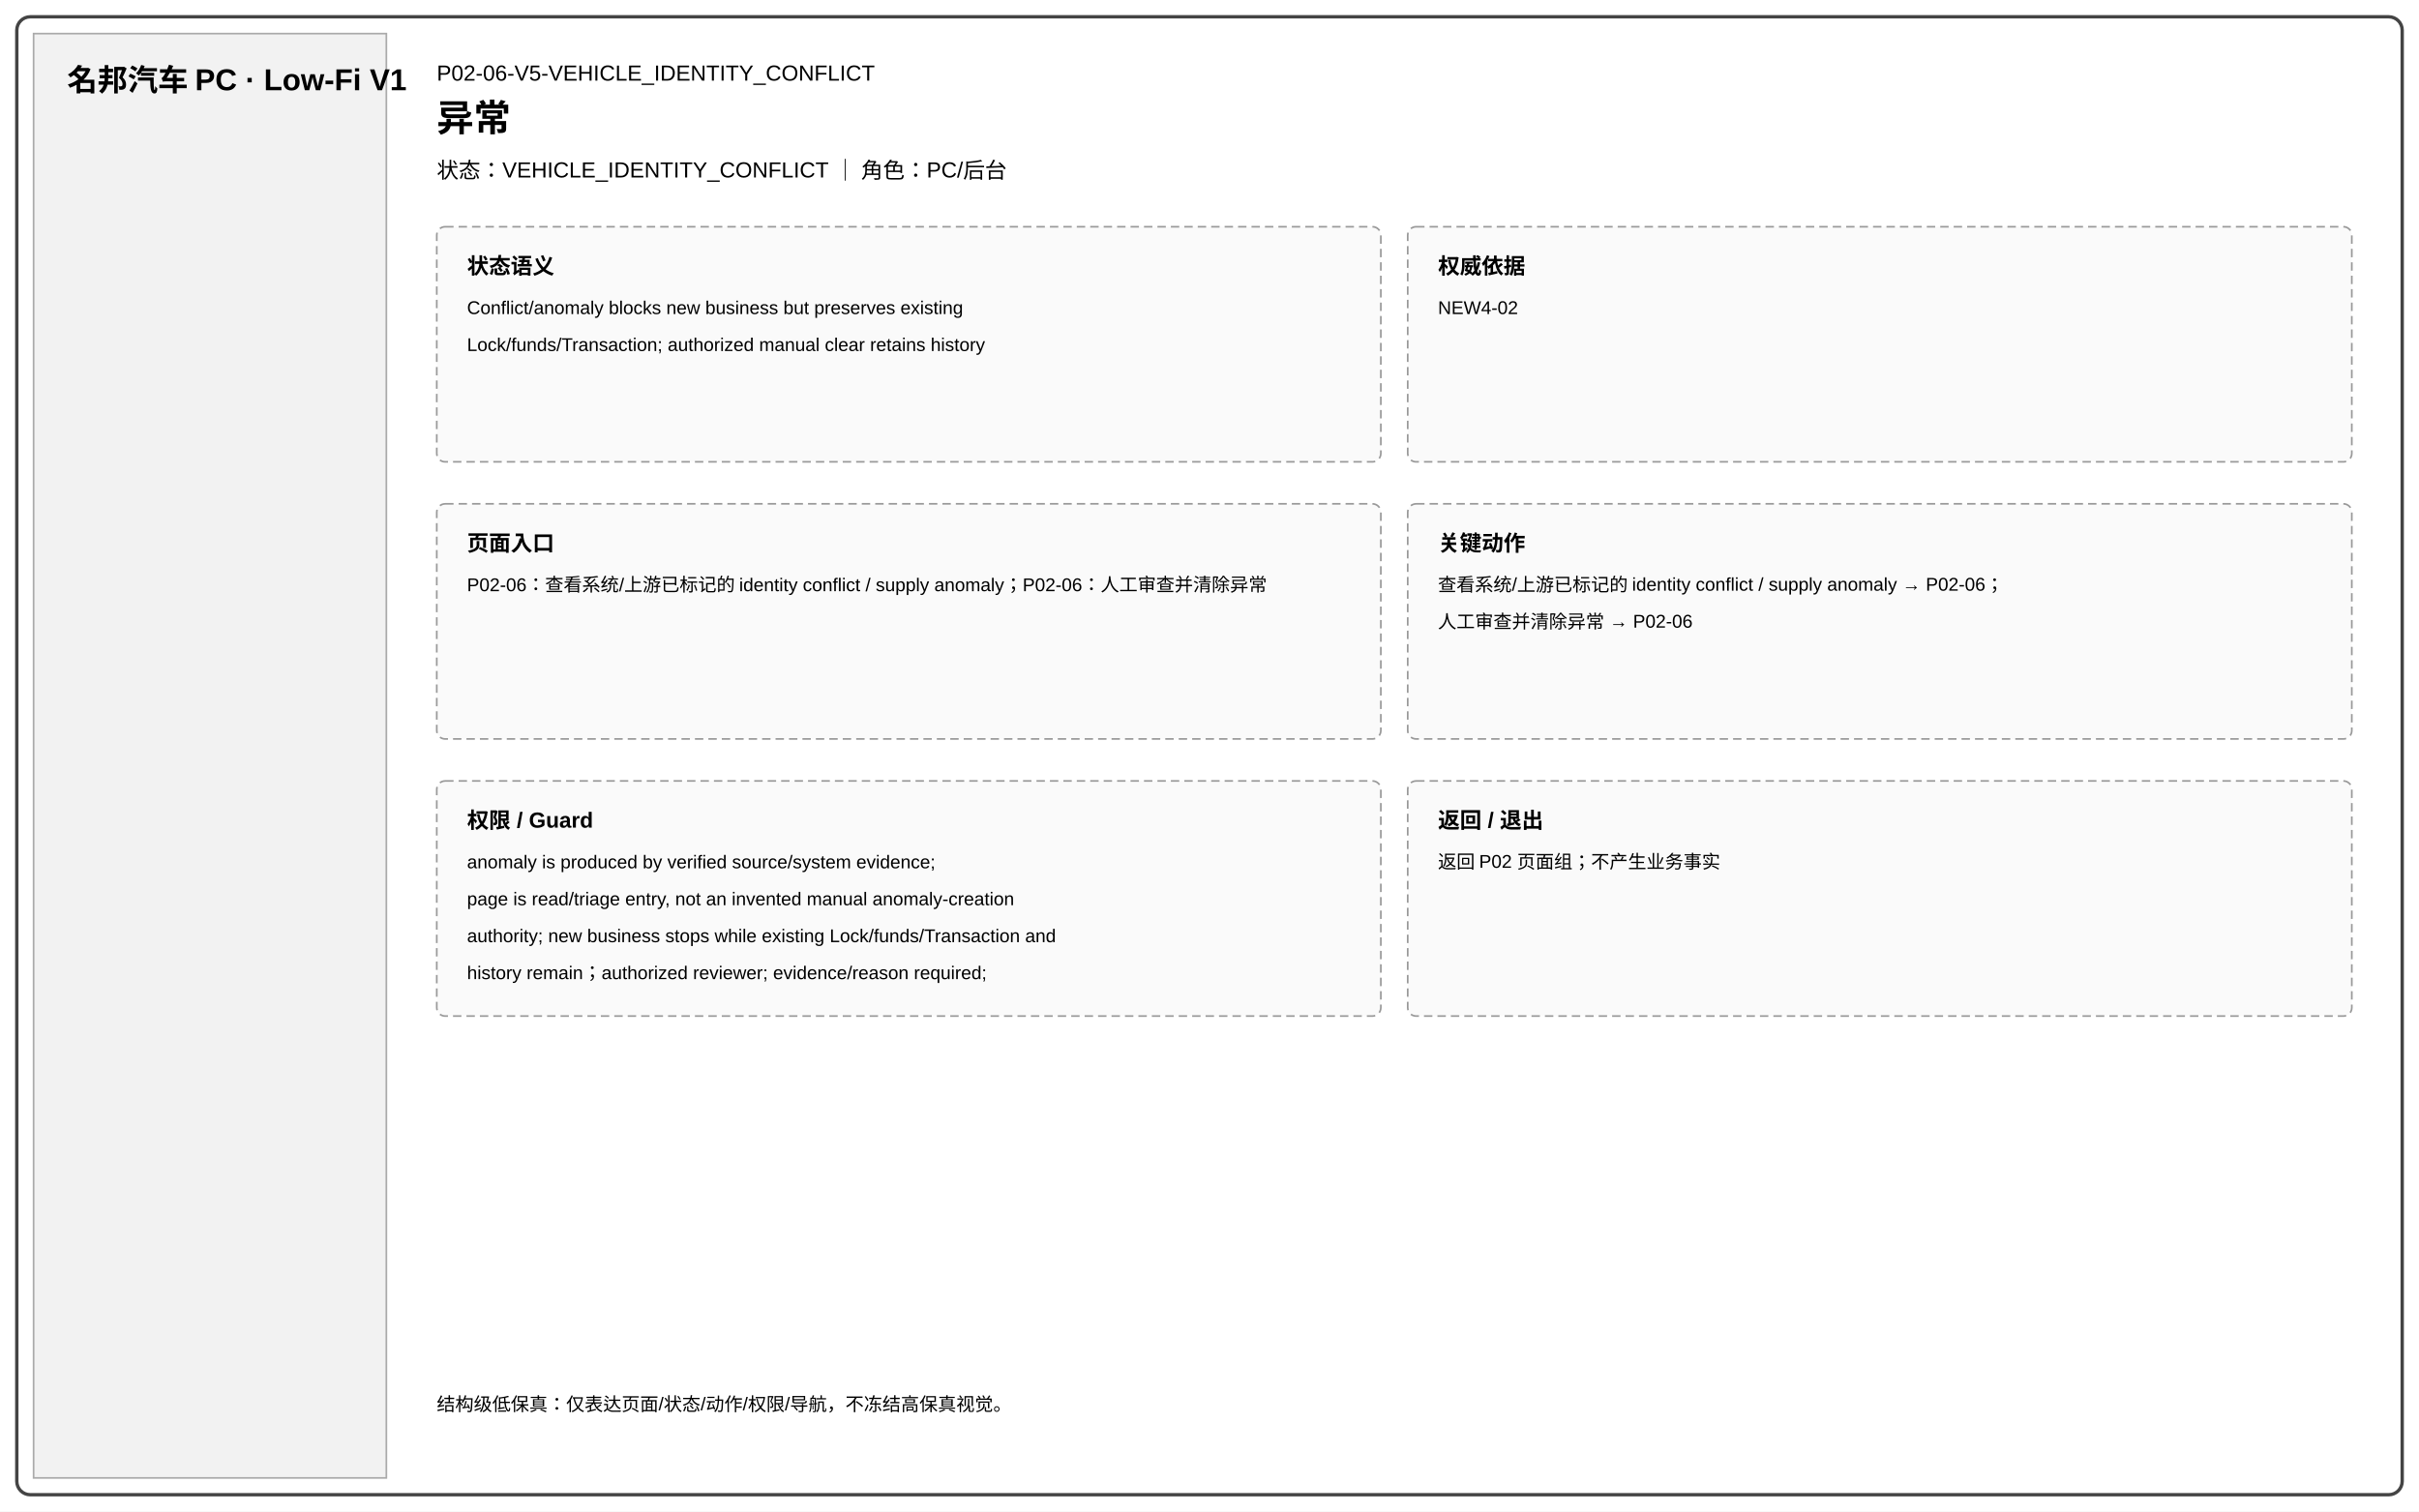
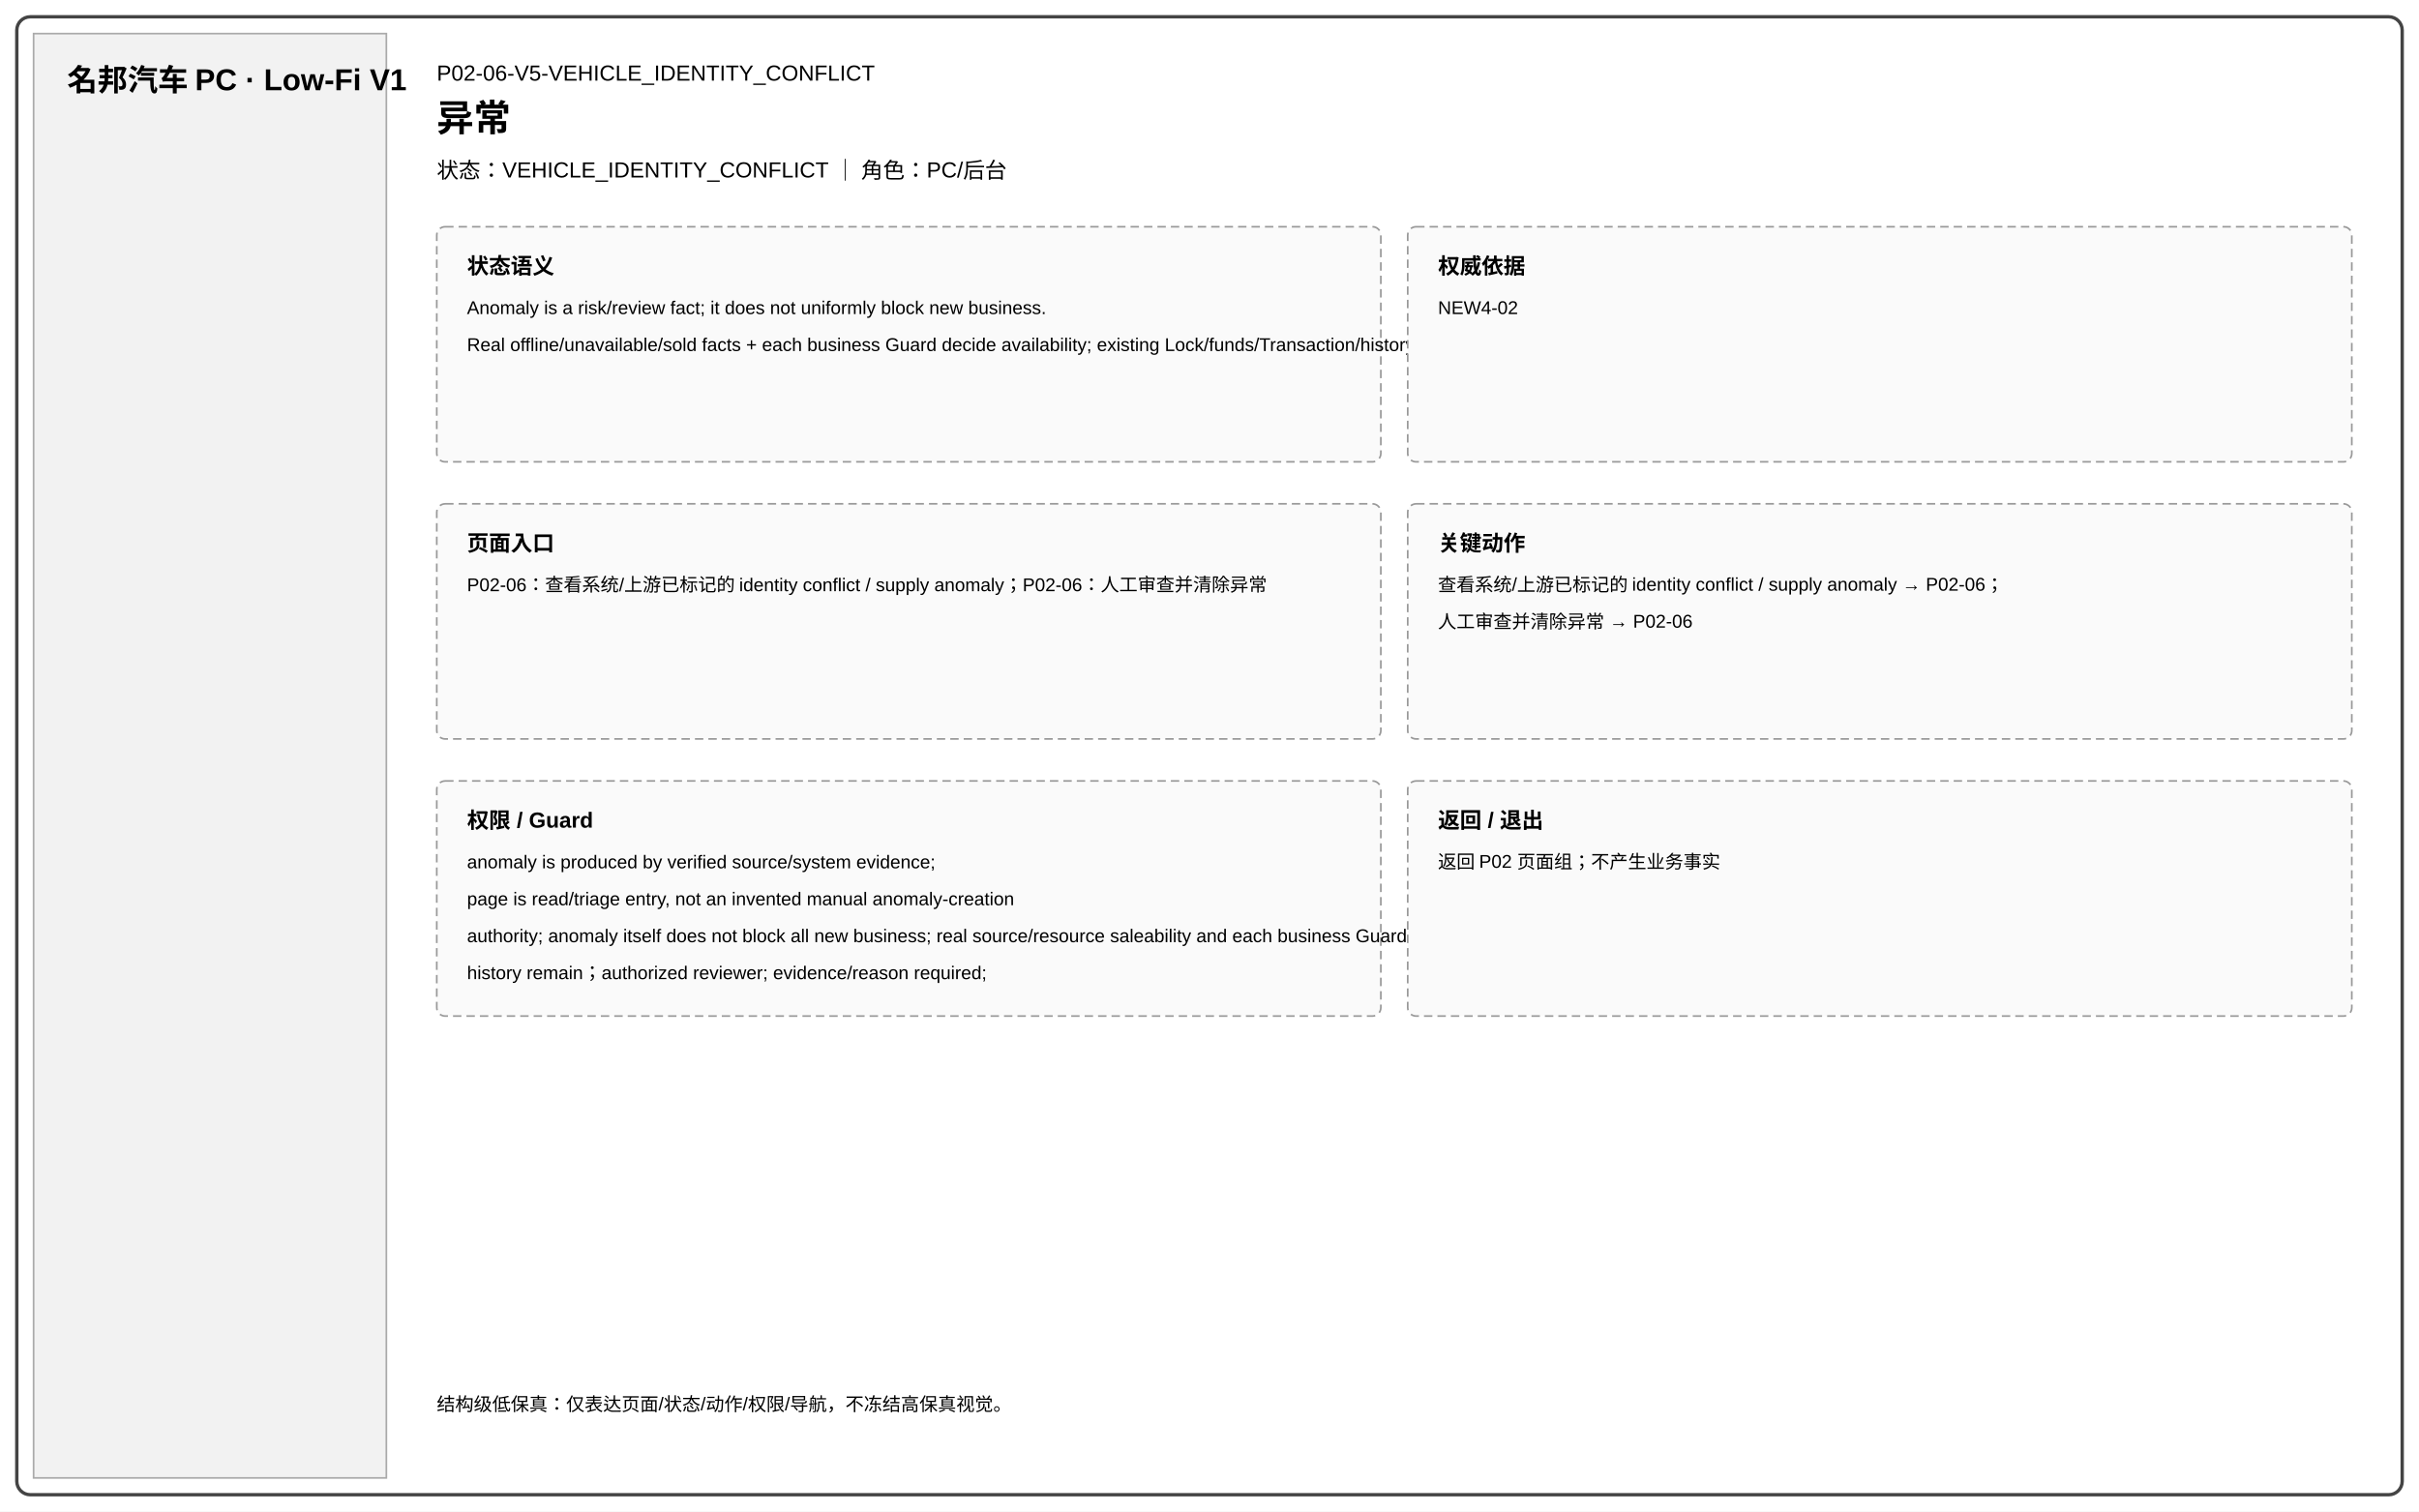
<svg xmlns="http://www.w3.org/2000/svg" width="1440" height="900" viewBox="0 0 1440 900">
  <rect width="100%" height="100%" fill="white" />
  <rect x="10" y="10" width="1420" height="880" rx="8" fill="none" stroke="#444" stroke-width="2" />
  <rect x="20" y="20" width="210" height="860" fill="#f2f2f2" stroke="#aaa" />
  <text x="40" y="54" font-family="Arial,sans-serif" font-size="18" font-weight="bold">名邦汽车 PC · Low-Fi V1</text>
  <text x="260" y="48" font-family="Arial,sans-serif" font-size="13">P02-06-V5-VEHICLE_IDENTITY_CONFLICT</text>
  <text x="260" y="78" font-family="Arial,sans-serif" font-size="22" font-weight="bold">异常</text>
  <text x="260" y="106" font-family="Arial,sans-serif" font-size="13">状态：VEHICLE_IDENTITY_CONFLICT ｜ 角色：PC/后台</text>
  <rect x="260" y="135" width="562" height="140" rx="5" fill="#fafafa" stroke="#999" stroke-dasharray="5 3" />
  <text x="278" y="163" font-family="Arial,sans-serif" font-size="13" font-weight="bold">状态语义</text>
-   <text x="278" y="187" font-family="Arial,sans-serif" font-size="11">Conflict/anomaly blocks new business but preserves existing</text>
-   <text x="278" y="209" font-family="Arial,sans-serif" font-size="11">Lock/funds/Transaction; authorized manual clear retains history</text>
+   <text x="278" y="187" font-family="Arial,sans-serif" font-size="11">Anomaly is a risk/review fact; it does not uniformly block new business.</text>
+   <text x="278" y="209" font-family="Arial,sans-serif" font-size="11">Real offline/unavailable/sold facts + each business Guard decide availability; existing Lock/funds/Transaction/history remain.</text>
  <rect x="838" y="135" width="562" height="140" rx="5" fill="#fafafa" stroke="#999" stroke-dasharray="5 3" />
  <text x="856" y="163" font-family="Arial,sans-serif" font-size="13" font-weight="bold">权威依据</text>
  <text x="856" y="187" font-family="Arial,sans-serif" font-size="11">NEW4-02</text>
  <rect x="260" y="300" width="562" height="140" rx="5" fill="#fafafa" stroke="#999" stroke-dasharray="5 3" />
  <text x="278" y="328" font-family="Arial,sans-serif" font-size="13" font-weight="bold">页面入口</text>
  <text x="278" y="352" font-family="Arial,sans-serif" font-size="11">P02-06：查看系统/上游已标记的 identity conflict / supply anomaly；P02-06：人工审查并清除异常</text>
  <rect x="838" y="300" width="562" height="140" rx="5" fill="#fafafa" stroke="#999" stroke-dasharray="5 3" />
  <text x="856" y="328" font-family="Arial,sans-serif" font-size="13" font-weight="bold">关键动作</text>
  <text x="856" y="352" font-family="Arial,sans-serif" font-size="11">查看系统/上游已标记的 identity conflict / supply anomaly → P02-06；</text>
  <text x="856" y="374" font-family="Arial,sans-serif" font-size="11">人工审查并清除异常 → P02-06</text>
  <rect x="260" y="465" width="562" height="140" rx="5" fill="#fafafa" stroke="#999" stroke-dasharray="5 3" />
  <text x="278" y="493" font-family="Arial,sans-serif" font-size="13" font-weight="bold">权限 / Guard</text>
  <text x="278" y="517" font-family="Arial,sans-serif" font-size="11">anomaly is produced by verified source/system evidence;</text>
  <text x="278" y="539" font-family="Arial,sans-serif" font-size="11">page is read/triage entry, not an invented manual anomaly-creation</text>
-   <text x="278" y="561" font-family="Arial,sans-serif" font-size="11">authority; new business stops while existing Lock/funds/Transaction and</text>
+   <text x="278" y="561" font-family="Arial,sans-serif" font-size="11">authority; anomaly itself does not block all new business; real source/resource saleability and each business Guard decide availability; existing Lock/funds/Transaction and</text>
  <text x="278" y="583" font-family="Arial,sans-serif" font-size="11">history remain；authorized reviewer; evidence/reason required;</text>
  <rect x="838" y="465" width="562" height="140" rx="5" fill="#fafafa" stroke="#999" stroke-dasharray="5 3" />
  <text x="856" y="493" font-family="Arial,sans-serif" font-size="13" font-weight="bold">返回 / 退出</text>
  <text x="856" y="517" font-family="Arial,sans-serif" font-size="11">返回 P02 页面组；不产生业务事实</text>
  <text x="260" y="840" font-family="Arial,sans-serif" font-size="11">结构级低保真：仅表达页面/状态/动作/权限/导航，不冻结高保真视觉。</text>
</svg>
